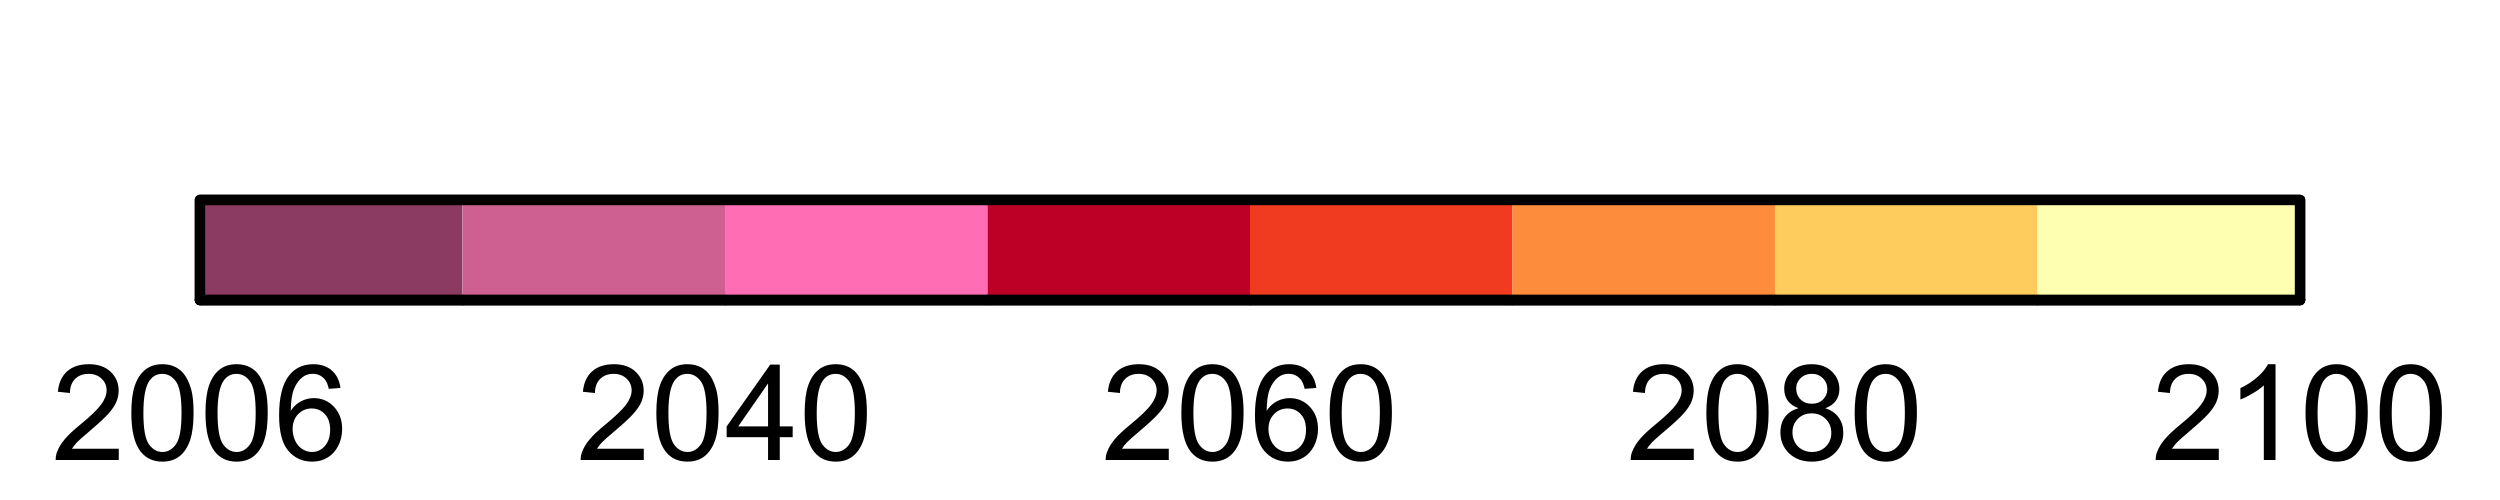
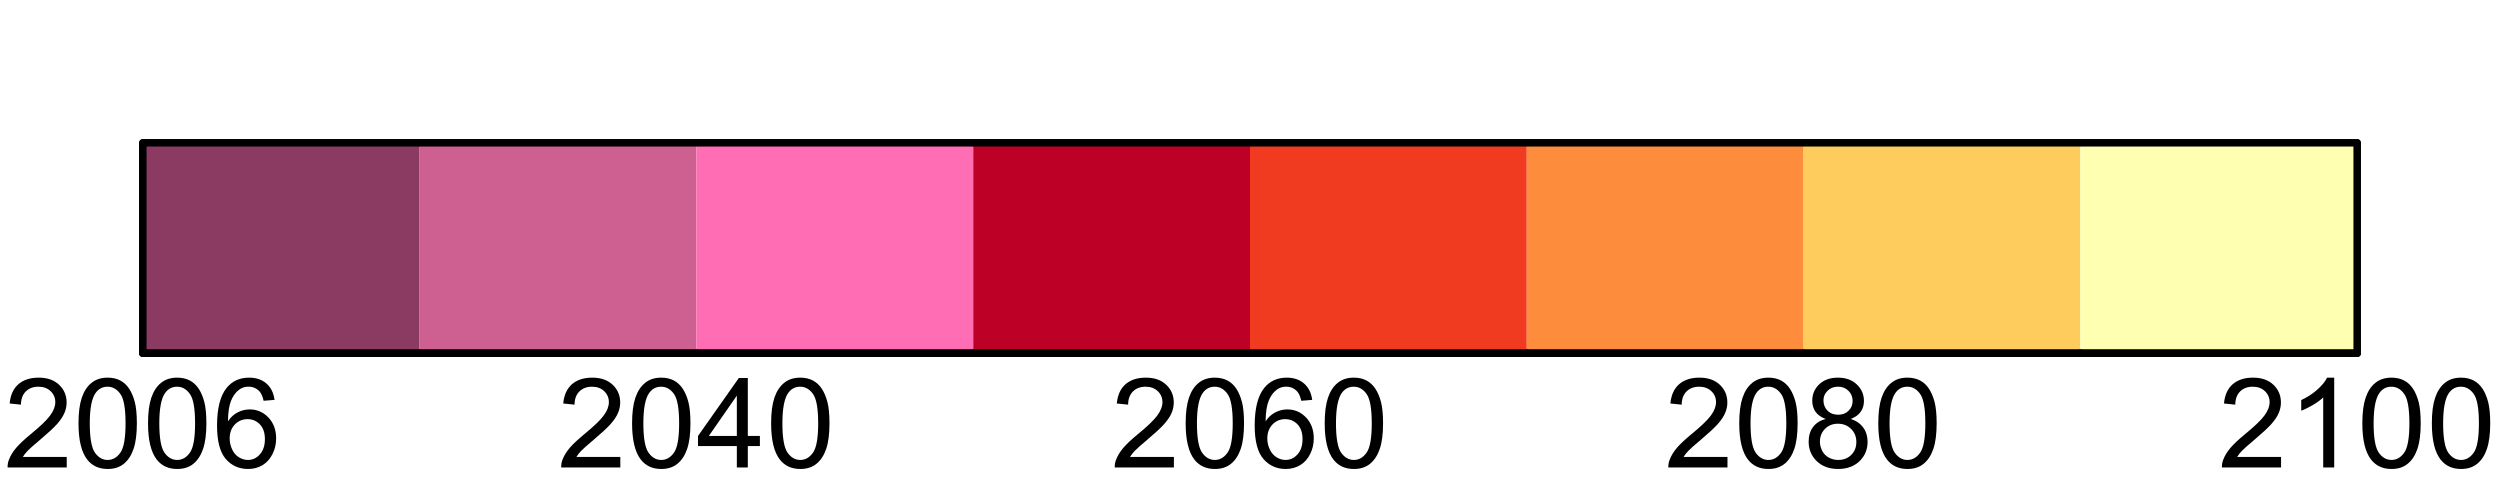
- <svg xmlns="http://www.w3.org/2000/svg" xmlns:xlink="http://www.w3.org/1999/xlink" width="180" height="36" viewBox="0 0 180 36">
+ <svg xmlns="http://www.w3.org/2000/svg" xmlns:xlink="http://www.w3.org/1999/xlink" width="252" height="50" viewBox="0 0 252 50">
  <defs>
    <g>
      <g id="glyph-0-0">
-         <path d="M 4.832 -0.812 L 4.832 0 L 0.289 0 C 0.285 -0.203 0.316 -0.398 0.391 -0.586 C 0.504 -0.895 0.691 -1.199 0.945 -1.5 C 1.199 -1.801 1.566 -2.148 2.047 -2.539 C 2.797 -3.152 3.301 -3.637 3.562 -3.996 C 3.824 -4.355 3.957 -4.691 3.957 -5.012 C 3.957 -5.344 3.836 -5.629 3.598 -5.855 C 3.359 -6.086 3.047 -6.203 2.664 -6.203 C 2.258 -6.203 1.93 -6.078 1.688 -5.836 C 1.445 -5.594 1.32 -5.254 1.316 -4.824 L 0.449 -4.914 C 0.508 -5.559 0.734 -6.051 1.121 -6.391 C 1.508 -6.73 2.027 -6.898 2.68 -6.898 C 3.34 -6.898 3.863 -6.719 4.246 -6.352 C 4.633 -5.984 4.824 -5.531 4.824 -4.992 C 4.824 -4.719 4.766 -4.445 4.656 -4.18 C 4.543 -3.914 4.355 -3.637 4.094 -3.344 C 3.832 -3.047 3.398 -2.645 2.793 -2.133 C 2.289 -1.707 1.961 -1.418 1.82 -1.27 C 1.676 -1.117 1.555 -0.965 1.461 -0.812 Z M 4.832 -0.812 " />
+         <path d="M 6.344 -1.062 L 6.344 0 L 0.383 0 C 0.375 -0.266 0.418 -0.523 0.512 -0.77 C 0.664 -1.176 0.906 -1.574 1.238 -1.969 C 1.574 -2.363 2.059 -2.816 2.688 -3.336 C 3.668 -4.137 4.332 -4.773 4.676 -5.246 C 5.02 -5.715 5.191 -6.16 5.191 -6.578 C 5.191 -7.016 5.035 -7.387 4.723 -7.688 C 4.406 -7.988 4 -8.141 3.496 -8.141 C 2.961 -8.141 2.535 -7.98 2.215 -7.66 C 1.895 -7.34 1.734 -6.898 1.73 -6.332 L 0.59 -6.449 C 0.668 -7.297 0.961 -7.945 1.469 -8.391 C 1.98 -8.832 2.66 -9.055 3.52 -9.055 C 4.383 -9.055 5.07 -8.816 5.574 -8.336 C 6.078 -7.855 6.332 -7.262 6.332 -6.551 C 6.332 -6.191 6.258 -5.836 6.109 -5.488 C 5.961 -5.141 5.715 -4.773 5.375 -4.387 C 5.031 -4 4.461 -3.473 3.668 -2.801 C 3.004 -2.242 2.574 -1.863 2.387 -1.664 C 2.199 -1.465 2.043 -1.266 1.918 -1.062 Z M 6.344 -1.062 " />
      </g>
      <g id="glyph-0-1">
-         <path d="M 0.398 -3.391 C 0.398 -4.203 0.48 -4.855 0.648 -5.352 C 0.816 -5.848 1.066 -6.227 1.395 -6.496 C 1.723 -6.766 2.141 -6.898 2.641 -6.898 C 3.008 -6.898 3.332 -6.824 3.609 -6.676 C 3.887 -6.527 4.117 -6.316 4.297 -6.035 C 4.48 -5.754 4.621 -5.414 4.727 -5.012 C 4.828 -4.613 4.879 -4.07 4.879 -3.391 C 4.879 -2.582 4.797 -1.934 4.633 -1.438 C 4.465 -0.941 4.219 -0.559 3.887 -0.289 C 3.559 -0.02 3.141 0.117 2.641 0.117 C 1.977 0.117 1.457 -0.121 1.078 -0.594 C 0.625 -1.168 0.398 -2.098 0.398 -3.391 M 1.266 -3.391 C 1.266 -2.262 1.398 -1.512 1.66 -1.137 C 1.926 -0.762 2.25 -0.578 2.641 -0.578 C 3.027 -0.578 3.352 -0.766 3.617 -1.141 C 3.879 -1.516 4.012 -2.266 4.012 -3.391 C 4.012 -4.52 3.879 -5.273 3.617 -5.645 C 3.352 -6.016 3.023 -6.203 2.629 -6.203 C 2.242 -6.203 1.934 -6.039 1.703 -5.711 C 1.41 -5.289 1.266 -4.516 1.266 -3.391 Z M 1.266 -3.391 " />
+         <path d="M 0.523 -4.449 C 0.523 -5.516 0.633 -6.371 0.852 -7.023 C 1.07 -7.672 1.398 -8.176 1.832 -8.527 C 2.262 -8.879 2.809 -9.055 3.465 -9.055 C 3.949 -9.055 4.371 -8.957 4.738 -8.766 C 5.102 -8.57 5.402 -8.289 5.641 -7.922 C 5.879 -7.555 6.066 -7.105 6.203 -6.578 C 6.336 -6.055 6.406 -5.344 6.406 -4.449 C 6.406 -3.391 6.297 -2.535 6.078 -1.887 C 5.859 -1.234 5.535 -0.734 5.102 -0.379 C 4.672 -0.023 4.125 0.152 3.465 0.152 C 2.594 0.152 1.91 -0.156 1.414 -0.781 C 0.82 -1.531 0.523 -2.754 0.523 -4.449 M 1.66 -4.449 C 1.66 -2.969 1.836 -1.98 2.18 -1.492 C 2.527 -1 2.957 -0.758 3.465 -0.758 C 3.973 -0.758 4.398 -1.004 4.746 -1.496 C 5.094 -1.988 5.266 -2.973 5.266 -4.449 C 5.266 -5.934 5.094 -6.918 4.746 -7.406 C 4.398 -7.895 3.969 -8.141 3.453 -8.141 C 2.941 -8.141 2.535 -7.926 2.234 -7.492 C 1.852 -6.945 1.66 -5.93 1.66 -4.449 Z M 1.66 -4.449 " />
      </g>
      <g id="glyph-0-2">
-         <path d="M 4.777 -5.188 L 3.938 -5.125 C 3.863 -5.453 3.758 -5.695 3.617 -5.844 C 3.391 -6.086 3.109 -6.207 2.773 -6.207 C 2.508 -6.207 2.27 -6.133 2.066 -5.98 C 1.801 -5.789 1.594 -5.504 1.438 -5.133 C 1.285 -4.762 1.207 -4.23 1.199 -3.543 C 1.402 -3.852 1.652 -4.082 1.945 -4.234 C 2.238 -4.383 2.547 -4.457 2.867 -4.457 C 3.43 -4.457 3.91 -4.25 4.305 -3.836 C 4.699 -3.422 4.898 -2.887 4.898 -2.23 C 4.898 -1.801 4.805 -1.398 4.621 -1.027 C 4.434 -0.66 4.18 -0.375 3.852 -0.18 C 3.527 0.02 3.16 0.117 2.746 0.117 C 2.043 0.117 1.469 -0.141 1.027 -0.66 C 0.582 -1.176 0.359 -2.027 0.359 -3.215 C 0.359 -4.543 0.605 -5.508 1.098 -6.113 C 1.523 -6.637 2.102 -6.898 2.828 -6.898 C 3.367 -6.898 3.809 -6.75 4.156 -6.445 C 4.5 -6.141 4.707 -5.723 4.777 -5.188 M 1.332 -2.227 C 1.332 -1.938 1.395 -1.656 1.516 -1.391 C 1.641 -1.125 1.812 -0.926 2.035 -0.785 C 2.258 -0.645 2.488 -0.578 2.734 -0.578 C 3.09 -0.578 3.395 -0.719 3.652 -1.008 C 3.906 -1.297 4.035 -1.688 4.035 -2.18 C 4.035 -2.656 3.91 -3.027 3.656 -3.301 C 3.402 -3.574 3.086 -3.711 2.699 -3.711 C 2.32 -3.711 1.996 -3.574 1.73 -3.301 C 1.465 -3.027 1.332 -2.672 1.332 -2.227 Z M 1.332 -2.227 " />
+         <path d="M 6.27 -6.812 L 5.168 -6.723 C 5.07 -7.16 4.93 -7.477 4.75 -7.672 C 4.449 -7.988 4.082 -8.145 3.641 -8.145 C 3.289 -8.145 2.98 -8.047 2.715 -7.852 C 2.363 -7.598 2.09 -7.227 1.891 -6.738 C 1.688 -6.25 1.582 -5.555 1.574 -4.652 C 1.84 -5.059 2.168 -5.359 2.555 -5.555 C 2.938 -5.754 3.344 -5.852 3.766 -5.852 C 4.504 -5.852 5.133 -5.578 5.652 -5.035 C 6.168 -4.492 6.43 -3.789 6.43 -2.93 C 6.43 -2.363 6.309 -1.836 6.062 -1.352 C 5.82 -0.863 5.484 -0.492 5.059 -0.234 C 4.629 0.023 4.148 0.152 3.605 0.152 C 2.684 0.152 1.93 -0.188 1.348 -0.863 C 0.766 -1.543 0.473 -2.66 0.473 -4.219 C 0.473 -5.965 0.797 -7.23 1.441 -8.023 C 2 -8.711 2.758 -9.055 3.711 -9.055 C 4.418 -9.055 5 -8.855 5.453 -8.461 C 5.906 -8.062 6.18 -7.512 6.27 -6.812 M 1.746 -2.922 C 1.746 -2.539 1.828 -2.176 1.992 -1.828 C 2.152 -1.48 2.379 -1.215 2.672 -1.031 C 2.961 -0.848 3.266 -0.758 3.586 -0.758 C 4.055 -0.758 4.457 -0.945 4.793 -1.324 C 5.129 -1.699 5.297 -2.211 5.297 -2.859 C 5.297 -3.484 5.133 -3.977 4.801 -4.336 C 4.465 -4.691 4.047 -4.871 3.543 -4.871 C 3.043 -4.871 2.617 -4.691 2.27 -4.336 C 1.922 -3.977 1.746 -3.504 1.746 -2.922 Z M 1.746 -2.922 " />
      </g>
      <g id="glyph-0-3">
-         <path d="M 3.102 0 L 3.102 -1.645 L 0.121 -1.645 L 0.121 -2.418 L 3.258 -6.871 L 3.945 -6.871 L 3.945 -2.418 L 4.875 -2.418 L 4.875 -1.645 L 3.945 -1.645 L 3.945 0 L 3.102 0 M 3.102 -2.418 L 3.102 -5.516 L 0.953 -2.418 Z M 3.102 -2.418 " />
+         <path d="M 4.074 0 L 4.074 -2.16 L 0.16 -2.16 L 0.16 -3.176 L 4.277 -9.02 L 5.18 -9.02 L 5.18 -3.176 L 6.398 -3.176 L 6.398 -2.16 L 5.18 -2.16 L 5.18 0 L 4.074 0 M 4.074 -3.176 L 4.074 -7.242 L 1.25 -3.176 Z M 4.074 -3.176 " />
      </g>
      <g id="glyph-0-4">
-         <path d="M 1.695 -3.727 C 1.348 -3.855 1.086 -4.039 0.918 -4.273 C 0.75 -4.512 0.664 -4.797 0.664 -5.129 C 0.664 -5.629 0.844 -6.047 1.203 -6.391 C 1.562 -6.73 2.043 -6.898 2.641 -6.898 C 3.238 -6.898 3.723 -6.727 4.086 -6.379 C 4.453 -6.027 4.637 -5.605 4.637 -5.105 C 4.637 -4.785 4.551 -4.508 4.387 -4.273 C 4.219 -4.035 3.965 -3.855 3.625 -3.727 C 4.047 -3.59 4.367 -3.367 4.586 -3.062 C 4.809 -2.754 4.918 -2.391 4.918 -1.965 C 4.918 -1.375 4.711 -0.883 4.293 -0.484 C 3.879 -0.082 3.332 0.117 2.652 0.117 C 1.977 0.117 1.43 -0.082 1.012 -0.484 C 0.598 -0.887 0.391 -1.387 0.391 -1.988 C 0.391 -2.434 0.504 -2.809 0.73 -3.109 C 0.957 -3.41 1.277 -3.617 1.695 -3.727 M 1.527 -5.156 C 1.527 -4.832 1.633 -4.566 1.844 -4.359 C 2.051 -4.152 2.324 -4.051 2.656 -4.051 C 2.984 -4.051 3.25 -4.152 3.457 -4.355 C 3.664 -4.562 3.77 -4.812 3.77 -5.109 C 3.77 -5.418 3.66 -5.68 3.449 -5.891 C 3.234 -6.102 2.969 -6.207 2.648 -6.207 C 2.328 -6.207 2.059 -6.102 1.848 -5.898 C 1.633 -5.691 1.527 -5.445 1.527 -5.156 M 1.258 -1.984 C 1.258 -1.742 1.312 -1.508 1.426 -1.285 C 1.543 -1.059 1.711 -0.887 1.938 -0.762 C 2.16 -0.637 2.402 -0.578 2.664 -0.578 C 3.066 -0.578 3.398 -0.707 3.66 -0.965 C 3.922 -1.227 4.055 -1.555 4.055 -1.953 C 4.055 -2.359 3.918 -2.695 3.648 -2.961 C 3.379 -3.227 3.039 -3.359 2.633 -3.359 C 2.238 -3.359 1.91 -3.23 1.648 -2.969 C 1.387 -2.703 1.258 -2.375 1.258 -1.984 Z M 1.258 -1.984 " />
+         <path d="M 2.227 -4.891 C 1.77 -5.059 1.426 -5.301 1.207 -5.609 C 0.984 -5.922 0.875 -6.297 0.875 -6.73 C 0.875 -7.387 1.109 -7.938 1.582 -8.387 C 2.055 -8.832 2.68 -9.055 3.465 -9.055 C 4.25 -9.055 4.887 -8.828 5.363 -8.371 C 5.844 -7.914 6.086 -7.355 6.086 -6.699 C 6.086 -6.281 5.977 -5.918 5.754 -5.609 C 5.535 -5.297 5.203 -5.059 4.754 -4.891 C 5.309 -4.711 5.73 -4.418 6.02 -4.016 C 6.309 -3.617 6.453 -3.137 6.453 -2.578 C 6.453 -1.809 6.18 -1.16 5.637 -0.633 C 5.09 -0.109 4.371 0.152 3.48 0.152 C 2.594 0.152 1.875 -0.109 1.328 -0.637 C 0.785 -1.164 0.512 -1.82 0.512 -2.609 C 0.512 -3.195 0.66 -3.688 0.957 -4.082 C 1.254 -4.477 1.676 -4.746 2.227 -4.891 M 2.004 -6.77 C 2.004 -6.34 2.145 -5.992 2.418 -5.723 C 2.691 -5.449 3.051 -5.316 3.488 -5.316 C 3.914 -5.316 4.266 -5.449 4.539 -5.719 C 4.809 -5.988 4.945 -6.316 4.945 -6.707 C 4.945 -7.113 4.805 -7.453 4.523 -7.73 C 4.242 -8.008 3.895 -8.145 3.477 -8.145 C 3.055 -8.145 2.703 -8.012 2.426 -7.738 C 2.145 -7.469 2.004 -7.145 2.004 -6.77 M 1.648 -2.602 C 1.648 -2.285 1.723 -1.98 1.875 -1.688 C 2.023 -1.391 2.246 -1.16 2.539 -1 C 2.836 -0.836 3.152 -0.758 3.496 -0.758 C 4.023 -0.758 4.461 -0.926 4.805 -1.266 C 5.148 -1.609 5.32 -2.039 5.32 -2.566 C 5.32 -3.098 5.145 -3.539 4.789 -3.887 C 4.434 -4.238 3.992 -4.41 3.457 -4.41 C 2.938 -4.41 2.504 -4.238 2.164 -3.895 C 1.82 -3.551 1.648 -3.121 1.648 -2.602 Z M 1.648 -2.602 " />
      </g>
      <g id="glyph-0-5">
-         <path d="M 3.578 0 L 2.734 0 L 2.734 -5.375 C 2.531 -5.184 2.262 -4.988 1.934 -4.797 C 1.605 -4.602 1.309 -4.457 1.047 -4.359 L 1.047 -5.176 C 1.516 -5.398 1.93 -5.664 2.281 -5.98 C 2.637 -6.297 2.887 -6.602 3.031 -6.898 L 3.578 -6.898 Z M 3.578 0 " />
+         <path d="M 4.695 0 L 3.586 0 L 3.586 -7.059 C 3.32 -6.801 2.969 -6.547 2.539 -6.293 C 2.105 -6.039 1.715 -5.848 1.371 -5.723 L 1.371 -6.793 C 1.992 -7.082 2.531 -7.438 2.996 -7.852 C 3.461 -8.266 3.789 -8.668 3.98 -9.055 L 4.695 -9.055 Z M 4.695 0 " />
      </g>
    </g>
    <clipPath id="clip-0">
-       <path clip-rule="nonzero" d="M 14.398 14.398 L 34 14.398 L 34 21.598 L 14.398 21.598 Z M 14.398 14.398 " />
+       <path clip-rule="nonzero" d="M 14.398 14.398 L 43 14.398 L 43 35.598 L 14.398 35.598 Z M 14.398 14.398 " />
    </clipPath>
    <clipPath id="clip-1">
-       <path clip-rule="nonzero" d="M 33 14.398 L 53 14.398 L 53 21.598 L 33 21.598 Z M 33 14.398 " />
+       <path clip-rule="nonzero" d="M 42 14.398 L 71 14.398 L 71 35.598 L 42 35.598 Z M 42 14.398 " />
    </clipPath>
    <clipPath id="clip-2">
-       <path clip-rule="nonzero" d="M 52 14.398 L 72 14.398 L 72 21.598 L 52 21.598 Z M 52 14.398 " />
+       <path clip-rule="nonzero" d="M 70 14.398 L 99 14.398 L 99 35.598 L 70 35.598 Z M 70 14.398 " />
    </clipPath>
    <clipPath id="clip-3">
-       <path clip-rule="nonzero" d="M 71 14.398 L 90 14.398 L 90 21.598 L 71 21.598 Z M 71 14.398 " />
+       <path clip-rule="nonzero" d="M 98 14.398 L 126 14.398 L 126 35.598 L 98 35.598 Z M 98 14.398 " />
    </clipPath>
    <clipPath id="clip-4">
-       <path clip-rule="nonzero" d="M 90 14.398 L 109 14.398 L 109 21.598 L 90 21.598 Z M 90 14.398 " />
+       <path clip-rule="nonzero" d="M 126 14.398 L 154 14.398 L 154 35.598 L 126 35.598 Z M 126 14.398 " />
    </clipPath>
    <clipPath id="clip-5">
-       <path clip-rule="nonzero" d="M 108 14.398 L 128 14.398 L 128 21.598 L 108 21.598 Z M 108 14.398 " />
+       <path clip-rule="nonzero" d="M 153 14.398 L 182 14.398 L 182 35.598 L 153 35.598 Z M 153 14.398 " />
    </clipPath>
    <clipPath id="clip-6">
-       <path clip-rule="nonzero" d="M 127 14.398 L 147 14.398 L 147 21.598 L 127 21.598 Z M 127 14.398 " />
+       <path clip-rule="nonzero" d="M 181 14.398 L 210 14.398 L 210 35.598 L 181 35.598 Z M 181 14.398 " />
    </clipPath>
    <clipPath id="clip-7">
-       <path clip-rule="nonzero" d="M 146 14.398 L 165.598 14.398 L 165.598 21.598 L 146 21.598 Z M 146 14.398 " />
+       <path clip-rule="nonzero" d="M 209 14.398 L 237.598 14.398 L 237.598 35.598 L 209 35.598 Z M 209 14.398 " />
    </clipPath>
  </defs>
-   <rect x="-18" y="-3.6" width="216" height="43.2" fill="rgb(100%, 100%, 100%)" fill-opacity="1" />
-   <path fill="none" stroke-width="0.75" stroke-linecap="round" stroke-linejoin="round" stroke="rgb(0%, 0%, 0%)" stroke-opacity="1" stroke-miterlimit="10" d="M 14.398 21.602 L 165.602 21.602 L 165.602 14.398 L 14.398 14.398 Z M 14.398 21.602 " />
+   <rect x="-25.2" y="-5" width="302.4" height="60" fill="rgb(100%, 100%, 100%)" fill-opacity="1" />
+   <path fill="none" stroke-width="0.75" stroke-linecap="round" stroke-linejoin="round" stroke="rgb(0%, 0%, 0%)" stroke-opacity="1" stroke-miterlimit="10" d="M 14.398 35.602 L 237.602 35.602 L 237.602 14.398 L 14.398 14.398 Z M 14.398 35.602 " />
  <g clip-path="url(#clip-0)">
-     <path fill-rule="nonzero" fill="rgb(54.51%, 22.745%, 38.431%)" fill-opacity="1" d="M 14.398 21.602 L 33.297 21.602 L 33.297 14.402 L 14.398 14.402 Z M 14.398 21.602 " />
+     <path fill-rule="nonzero" fill="rgb(54.51%, 22.745%, 38.431%)" fill-opacity="1" d="M 14.398 35.602 L 42.297 35.602 L 42.297 14.402 L 14.398 14.402 Z M 14.398 35.602 " />
  </g>
  <g clip-path="url(#clip-1)">
-     <path fill-rule="nonzero" fill="rgb(80.392%, 37.647%, 56.471%)" fill-opacity="1" d="M 33.301 21.602 L 52.199 21.602 L 52.199 14.402 L 33.301 14.402 Z M 33.301 21.602 " />
+     <path fill-rule="nonzero" fill="rgb(80.392%, 37.647%, 56.471%)" fill-opacity="1" d="M 42.301 35.602 L 70.199 35.602 L 70.199 14.402 L 42.301 14.402 Z M 42.301 35.602 " />
  </g>
  <g clip-path="url(#clip-2)">
-     <path fill-rule="nonzero" fill="rgb(100%, 43.137%, 70.588%)" fill-opacity="1" d="M 52.199 21.602 L 71.098 21.602 L 71.098 14.402 L 52.199 14.402 Z M 52.199 21.602 " />
+     <path fill-rule="nonzero" fill="rgb(100%, 43.137%, 70.588%)" fill-opacity="1" d="M 70.199 35.602 L 98.098 35.602 L 98.098 14.402 L 70.199 14.402 Z M 70.199 35.602 " />
  </g>
  <g clip-path="url(#clip-3)">
-     <path fill-rule="nonzero" fill="rgb(74.118%, 0%, 14.902%)" fill-opacity="1" d="M 71.102 21.602 L 90 21.602 L 90 14.402 L 71.102 14.402 Z M 71.102 21.602 " />
+     <path fill-rule="nonzero" fill="rgb(74.118%, 0%, 14.902%)" fill-opacity="1" d="M 98.102 35.602 L 126 35.602 L 126 14.402 L 98.102 14.402 Z M 98.102 35.602 " />
  </g>
  <g clip-path="url(#clip-4)">
-     <path fill-rule="nonzero" fill="rgb(94.118%, 23.137%, 12.549%)" fill-opacity="1" d="M 90 21.602 L 108.898 21.602 L 108.898 14.402 L 90 14.402 Z M 90 21.602 " />
+     <path fill-rule="nonzero" fill="rgb(94.118%, 23.137%, 12.549%)" fill-opacity="1" d="M 126 35.602 L 153.898 35.602 L 153.898 14.402 L 126 14.402 Z M 126 35.602 " />
  </g>
  <g clip-path="url(#clip-5)">
-     <path fill-rule="nonzero" fill="rgb(99.216%, 55.294%, 23.529%)" fill-opacity="1" d="M 108.898 21.602 L 127.797 21.602 L 127.797 14.402 L 108.898 14.402 Z M 108.898 21.602 " />
+     <path fill-rule="nonzero" fill="rgb(99.216%, 55.294%, 23.529%)" fill-opacity="1" d="M 153.898 35.602 L 181.797 35.602 L 181.797 14.402 L 153.898 14.402 Z M 153.898 35.602 " />
  </g>
  <g clip-path="url(#clip-6)">
-     <path fill-rule="nonzero" fill="rgb(99.608%, 80%, 36.078%)" fill-opacity="1" d="M 127.801 21.602 L 146.699 21.602 L 146.699 14.402 L 127.801 14.402 Z M 127.801 21.602 " />
+     <path fill-rule="nonzero" fill="rgb(99.608%, 80%, 36.078%)" fill-opacity="1" d="M 181.801 35.602 L 209.699 35.602 L 209.699 14.402 L 181.801 14.402 Z M 181.801 35.602 " />
  </g>
  <g clip-path="url(#clip-7)">
-     <path fill-rule="nonzero" fill="rgb(100%, 100%, 69.804%)" fill-opacity="1" d="M 146.699 21.602 L 165.598 21.602 L 165.598 14.402 L 146.699 14.402 Z M 146.699 21.602 " />
+     <path fill-rule="nonzero" fill="rgb(100%, 100%, 69.804%)" fill-opacity="1" d="M 209.699 35.602 L 237.598 35.602 L 237.598 14.402 L 209.699 14.402 Z M 209.699 35.602 " />
  </g>
-   <path fill="none" stroke-width="0.75" stroke-linecap="round" stroke-linejoin="round" stroke="rgb(0%, 0%, 0%)" stroke-opacity="1" stroke-miterlimit="10" d="M 14.398 21.602 L 165.602 21.602 " />
-   <path fill="none" stroke-width="0.75" stroke-linecap="round" stroke-linejoin="round" stroke="rgb(0%, 0%, 0%)" stroke-opacity="1" stroke-miterlimit="10" d="M 14.398 21.602 L 14.398 21.602 " />
-   <path fill="none" stroke-width="0.75" stroke-linecap="round" stroke-linejoin="round" stroke="rgb(0%, 0%, 0%)" stroke-opacity="1" stroke-miterlimit="10" d="M 33.301 21.602 L 33.301 21.602 " />
-   <path fill="none" stroke-width="0.75" stroke-linecap="round" stroke-linejoin="round" stroke="rgb(0%, 0%, 0%)" stroke-opacity="1" stroke-miterlimit="10" d="M 52.199 21.602 L 52.199 21.602 " />
-   <path fill="none" stroke-width="0.75" stroke-linecap="round" stroke-linejoin="round" stroke="rgb(0%, 0%, 0%)" stroke-opacity="1" stroke-miterlimit="10" d="M 71.102 21.602 L 71.102 21.602 " />
-   <path fill="none" stroke-width="0.75" stroke-linecap="round" stroke-linejoin="round" stroke="rgb(0%, 0%, 0%)" stroke-opacity="1" stroke-miterlimit="10" d="M 90 21.602 L 90 21.602 " />
-   <path fill="none" stroke-width="0.75" stroke-linecap="round" stroke-linejoin="round" stroke="rgb(0%, 0%, 0%)" stroke-opacity="1" stroke-miterlimit="10" d="M 108.898 21.602 L 108.898 21.602 " />
-   <path fill="none" stroke-width="0.75" stroke-linecap="round" stroke-linejoin="round" stroke="rgb(0%, 0%, 0%)" stroke-opacity="1" stroke-miterlimit="10" d="M 127.801 21.602 L 127.801 21.602 " />
-   <path fill="none" stroke-width="0.75" stroke-linecap="round" stroke-linejoin="round" stroke="rgb(0%, 0%, 0%)" stroke-opacity="1" stroke-miterlimit="10" d="M 146.699 21.602 L 146.699 21.602 " />
-   <path fill="none" stroke-width="0.75" stroke-linecap="round" stroke-linejoin="round" stroke="rgb(0%, 0%, 0%)" stroke-opacity="1" stroke-miterlimit="10" d="M 165.602 21.602 L 165.602 21.602 " />
+   <path fill="none" stroke-width="0.75" stroke-linecap="round" stroke-linejoin="round" stroke="rgb(0%, 0%, 0%)" stroke-opacity="1" stroke-miterlimit="10" d="M 14.398 35.602 L 237.602 35.602 " />
+   <path fill="none" stroke-width="0.75" stroke-linecap="round" stroke-linejoin="round" stroke="rgb(0%, 0%, 0%)" stroke-opacity="1" stroke-miterlimit="10" d="M 14.398 35.602 L 14.398 35.602 " />
+   <path fill="none" stroke-width="0.75" stroke-linecap="round" stroke-linejoin="round" stroke="rgb(0%, 0%, 0%)" stroke-opacity="1" stroke-miterlimit="10" d="M 42.301 35.602 L 42.301 35.602 " />
+   <path fill="none" stroke-width="0.75" stroke-linecap="round" stroke-linejoin="round" stroke="rgb(0%, 0%, 0%)" stroke-opacity="1" stroke-miterlimit="10" d="M 70.199 35.602 L 70.199 35.602 " />
+   <path fill="none" stroke-width="0.75" stroke-linecap="round" stroke-linejoin="round" stroke="rgb(0%, 0%, 0%)" stroke-opacity="1" stroke-miterlimit="10" d="M 98.102 35.602 L 98.102 35.602 " />
+   <path fill="none" stroke-width="0.75" stroke-linecap="round" stroke-linejoin="round" stroke="rgb(0%, 0%, 0%)" stroke-opacity="1" stroke-miterlimit="10" d="M 126 35.602 L 126 35.602 " />
+   <path fill="none" stroke-width="0.75" stroke-linecap="round" stroke-linejoin="round" stroke="rgb(0%, 0%, 0%)" stroke-opacity="1" stroke-miterlimit="10" d="M 153.898 35.602 L 153.898 35.602 " />
+   <path fill="none" stroke-width="0.75" stroke-linecap="round" stroke-linejoin="round" stroke="rgb(0%, 0%, 0%)" stroke-opacity="1" stroke-miterlimit="10" d="M 181.801 35.602 L 181.801 35.602 " />
+   <path fill="none" stroke-width="0.75" stroke-linecap="round" stroke-linejoin="round" stroke="rgb(0%, 0%, 0%)" stroke-opacity="1" stroke-miterlimit="10" d="M 209.699 35.602 L 209.699 35.602 " />
+   <path fill="none" stroke-width="0.75" stroke-linecap="round" stroke-linejoin="round" stroke="rgb(0%, 0%, 0%)" stroke-opacity="1" stroke-miterlimit="10" d="M 237.602 35.602 L 237.602 35.602 " />
  <g fill="rgb(0%, 0%, 0%)" fill-opacity="1">
-     <use xlink:href="#glyph-0-0" x="3.719" y="33.121" />
-     <use xlink:href="#glyph-0-1" x="9.058" y="33.121" />
-     <use xlink:href="#glyph-0-1" x="14.397" y="33.121" />
-     <use xlink:href="#glyph-0-2" x="19.736" y="33.121" />
+     <use xlink:href="#glyph-0-0" x="0.383" y="47.121" />
+     <use xlink:href="#glyph-0-1" x="7.39" y="47.121" />
+     <use xlink:href="#glyph-0-1" x="14.398" y="47.121" />
+     <use xlink:href="#glyph-0-2" x="21.405" y="47.121" />
  </g>
  <g fill="rgb(0%, 0%, 0%)" fill-opacity="1">
-     <use xlink:href="#glyph-0-0" x="41.52" y="33.121" />
-     <use xlink:href="#glyph-0-1" x="46.859" y="33.121" />
-     <use xlink:href="#glyph-0-3" x="52.198" y="33.121" />
-     <use xlink:href="#glyph-0-1" x="57.537" y="33.121" />
+     <use xlink:href="#glyph-0-0" x="56.184" y="47.121" />
+     <use xlink:href="#glyph-0-1" x="63.191" y="47.121" />
+     <use xlink:href="#glyph-0-3" x="70.199" y="47.121" />
+     <use xlink:href="#glyph-0-1" x="77.206" y="47.121" />
  </g>
  <g fill="rgb(0%, 0%, 0%)" fill-opacity="1">
-     <use xlink:href="#glyph-0-0" x="79.32" y="33.121" />
-     <use xlink:href="#glyph-0-1" x="84.659" y="33.121" />
-     <use xlink:href="#glyph-0-2" x="89.998" y="33.121" />
-     <use xlink:href="#glyph-0-1" x="95.338" y="33.121" />
+     <use xlink:href="#glyph-0-0" x="111.984" y="47.121" />
+     <use xlink:href="#glyph-0-1" x="118.992" y="47.121" />
+     <use xlink:href="#glyph-0-2" x="125.999" y="47.121" />
+     <use xlink:href="#glyph-0-1" x="133.007" y="47.121" />
  </g>
  <g fill="rgb(0%, 0%, 0%)" fill-opacity="1">
-     <use xlink:href="#glyph-0-0" x="117.121" y="33.121" />
-     <use xlink:href="#glyph-0-1" x="122.46" y="33.121" />
-     <use xlink:href="#glyph-0-4" x="127.799" y="33.121" />
-     <use xlink:href="#glyph-0-1" x="133.138" y="33.121" />
+     <use xlink:href="#glyph-0-0" x="167.785" y="47.121" />
+     <use xlink:href="#glyph-0-1" x="174.793" y="47.121" />
+     <use xlink:href="#glyph-0-4" x="181.8" y="47.121" />
+     <use xlink:href="#glyph-0-1" x="188.808" y="47.121" />
  </g>
  <g fill="rgb(0%, 0%, 0%)" fill-opacity="1">
-     <use xlink:href="#glyph-0-0" x="154.922" y="33.121" />
-     <use xlink:href="#glyph-0-5" x="160.261" y="33.121" />
-     <use xlink:href="#glyph-0-1" x="165.6" y="33.121" />
-     <use xlink:href="#glyph-0-1" x="170.939" y="33.121" />
+     <use xlink:href="#glyph-0-0" x="223.586" y="47.121" />
+     <use xlink:href="#glyph-0-5" x="230.593" y="47.121" />
+     <use xlink:href="#glyph-0-1" x="237.601" y="47.121" />
+     <use xlink:href="#glyph-0-1" x="244.608" y="47.121" />
  </g>
-   <path fill="none" stroke-width="0.75" stroke-linecap="round" stroke-linejoin="round" stroke="rgb(0%, 0%, 0%)" stroke-opacity="1" stroke-miterlimit="10" d="M 14.398 21.602 L 165.602 21.602 L 165.602 14.398 L 14.398 14.398 Z M 14.398 21.602 " />
+   <path fill="none" stroke-width="0.75" stroke-linecap="round" stroke-linejoin="round" stroke="rgb(0%, 0%, 0%)" stroke-opacity="1" stroke-miterlimit="10" d="M 14.398 35.602 L 237.602 35.602 L 237.602 14.398 L 14.398 14.398 Z M 14.398 35.602 " />
</svg>
